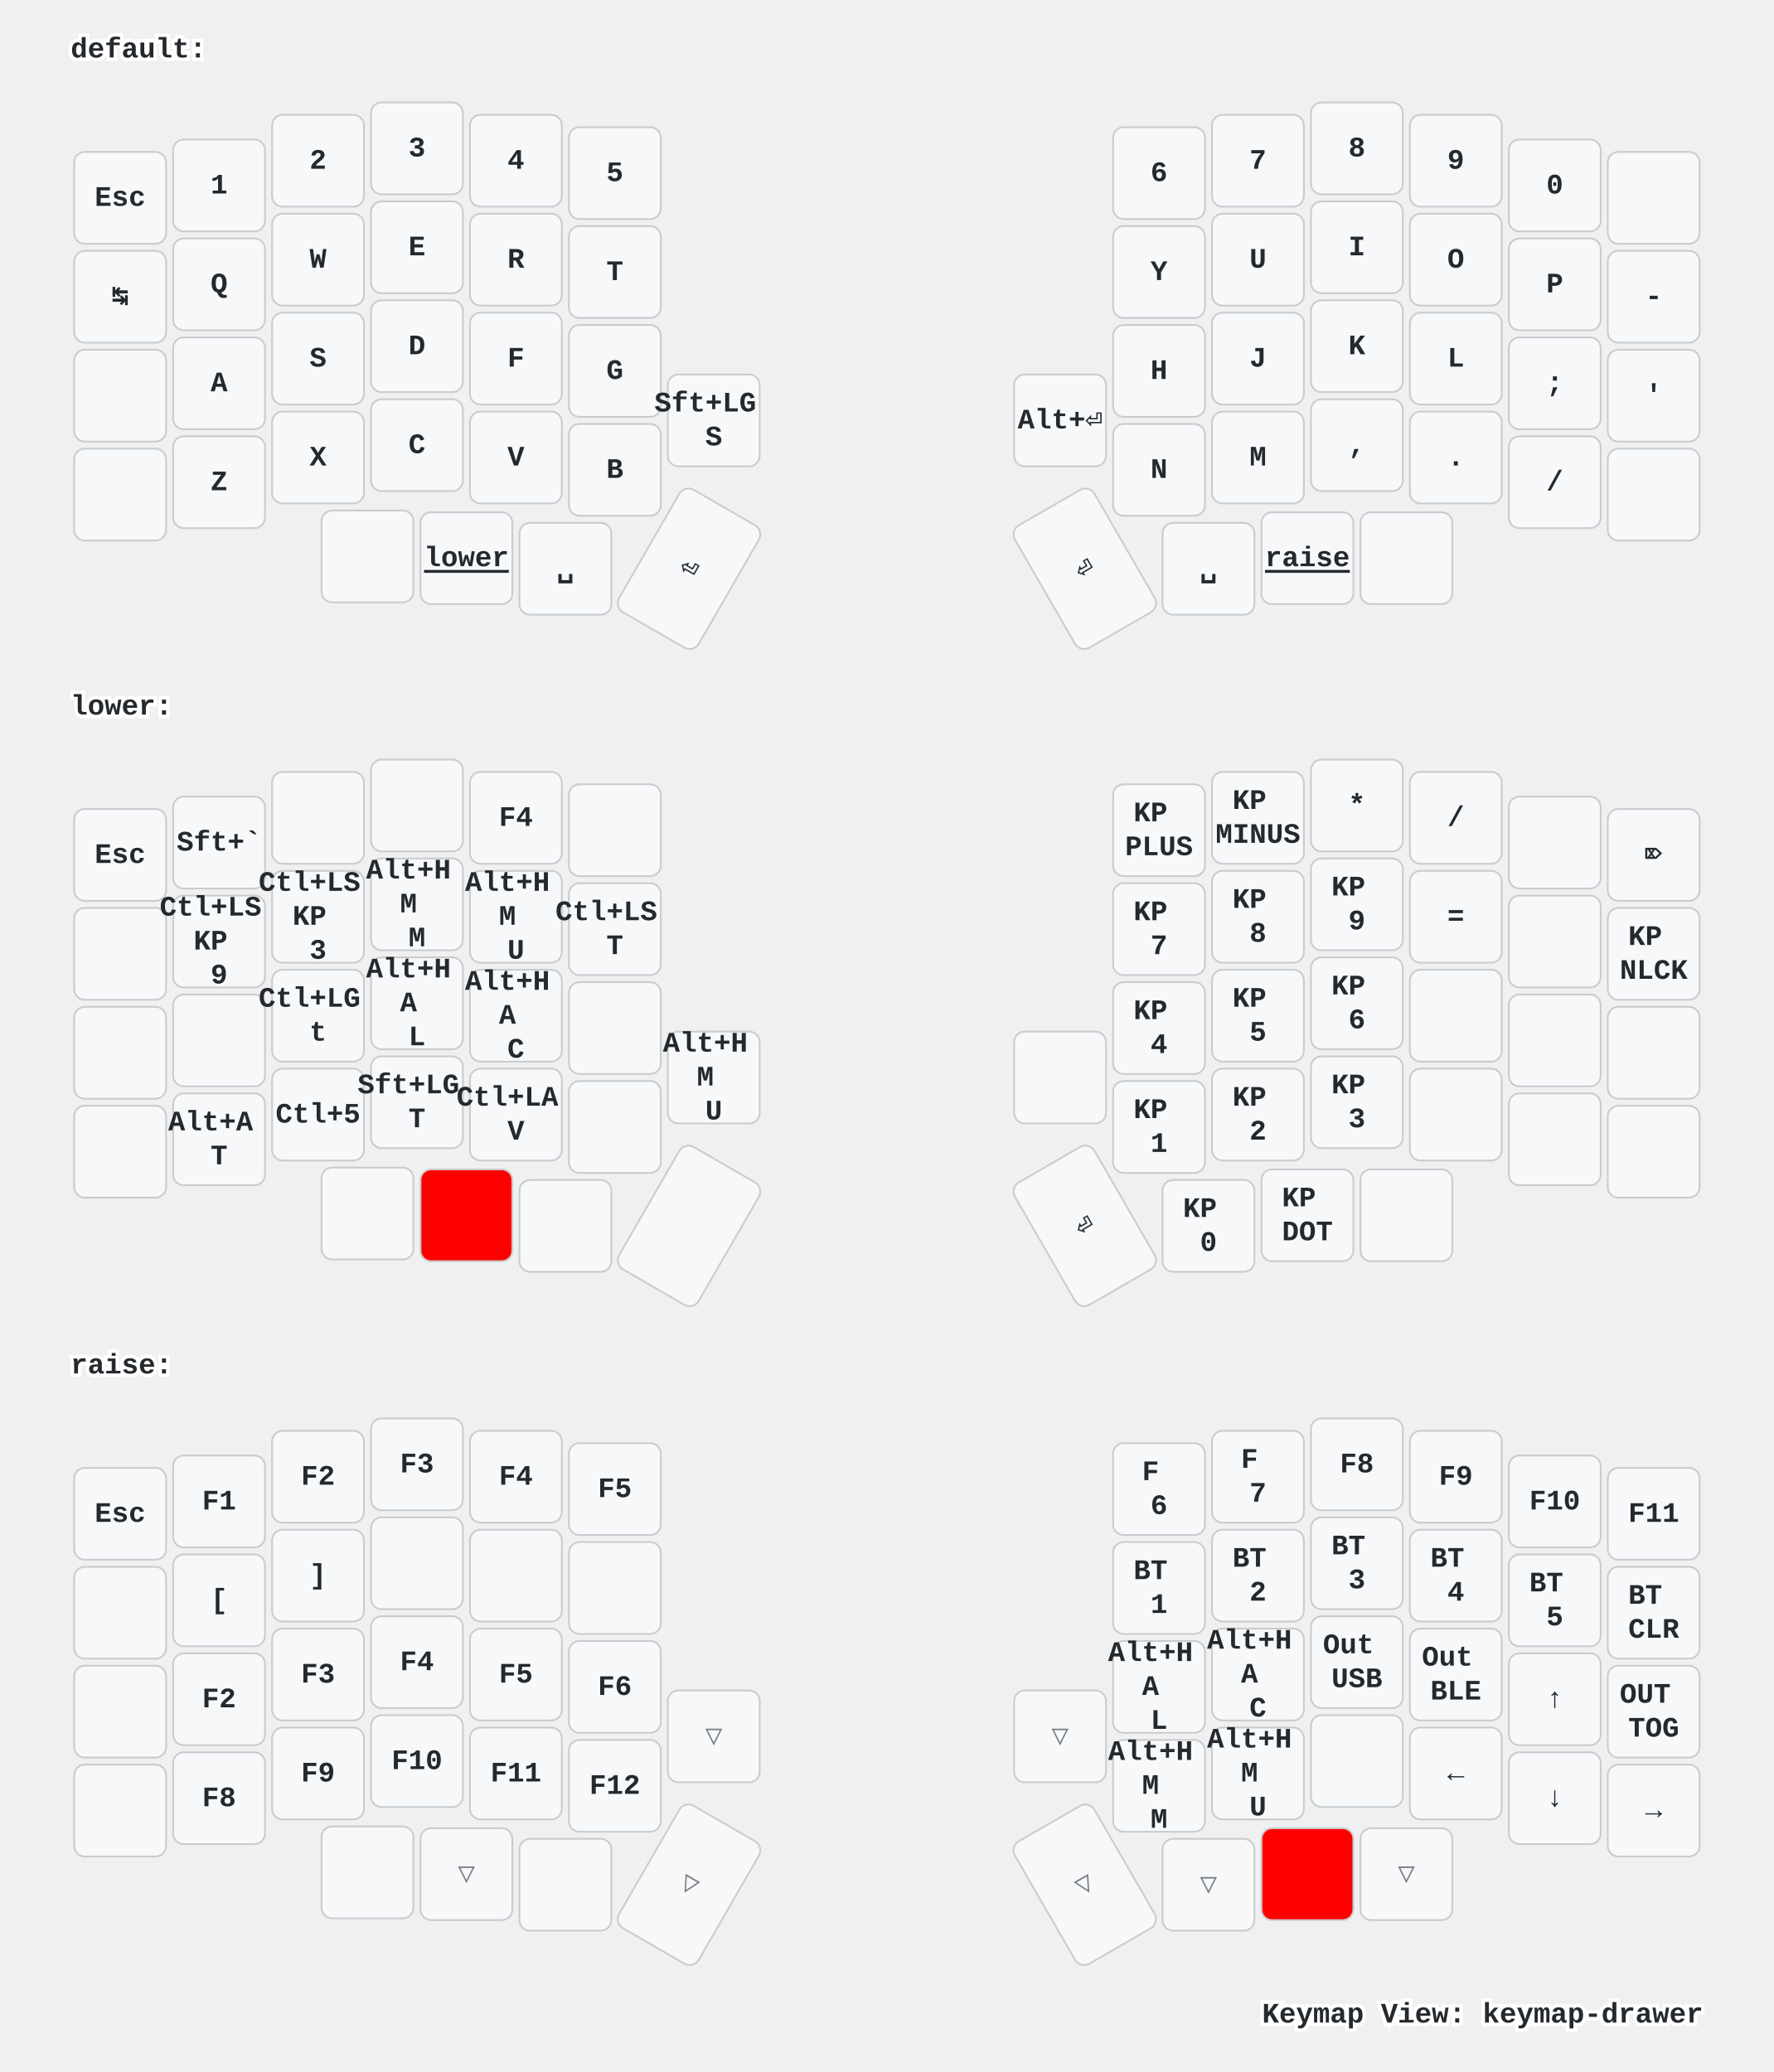
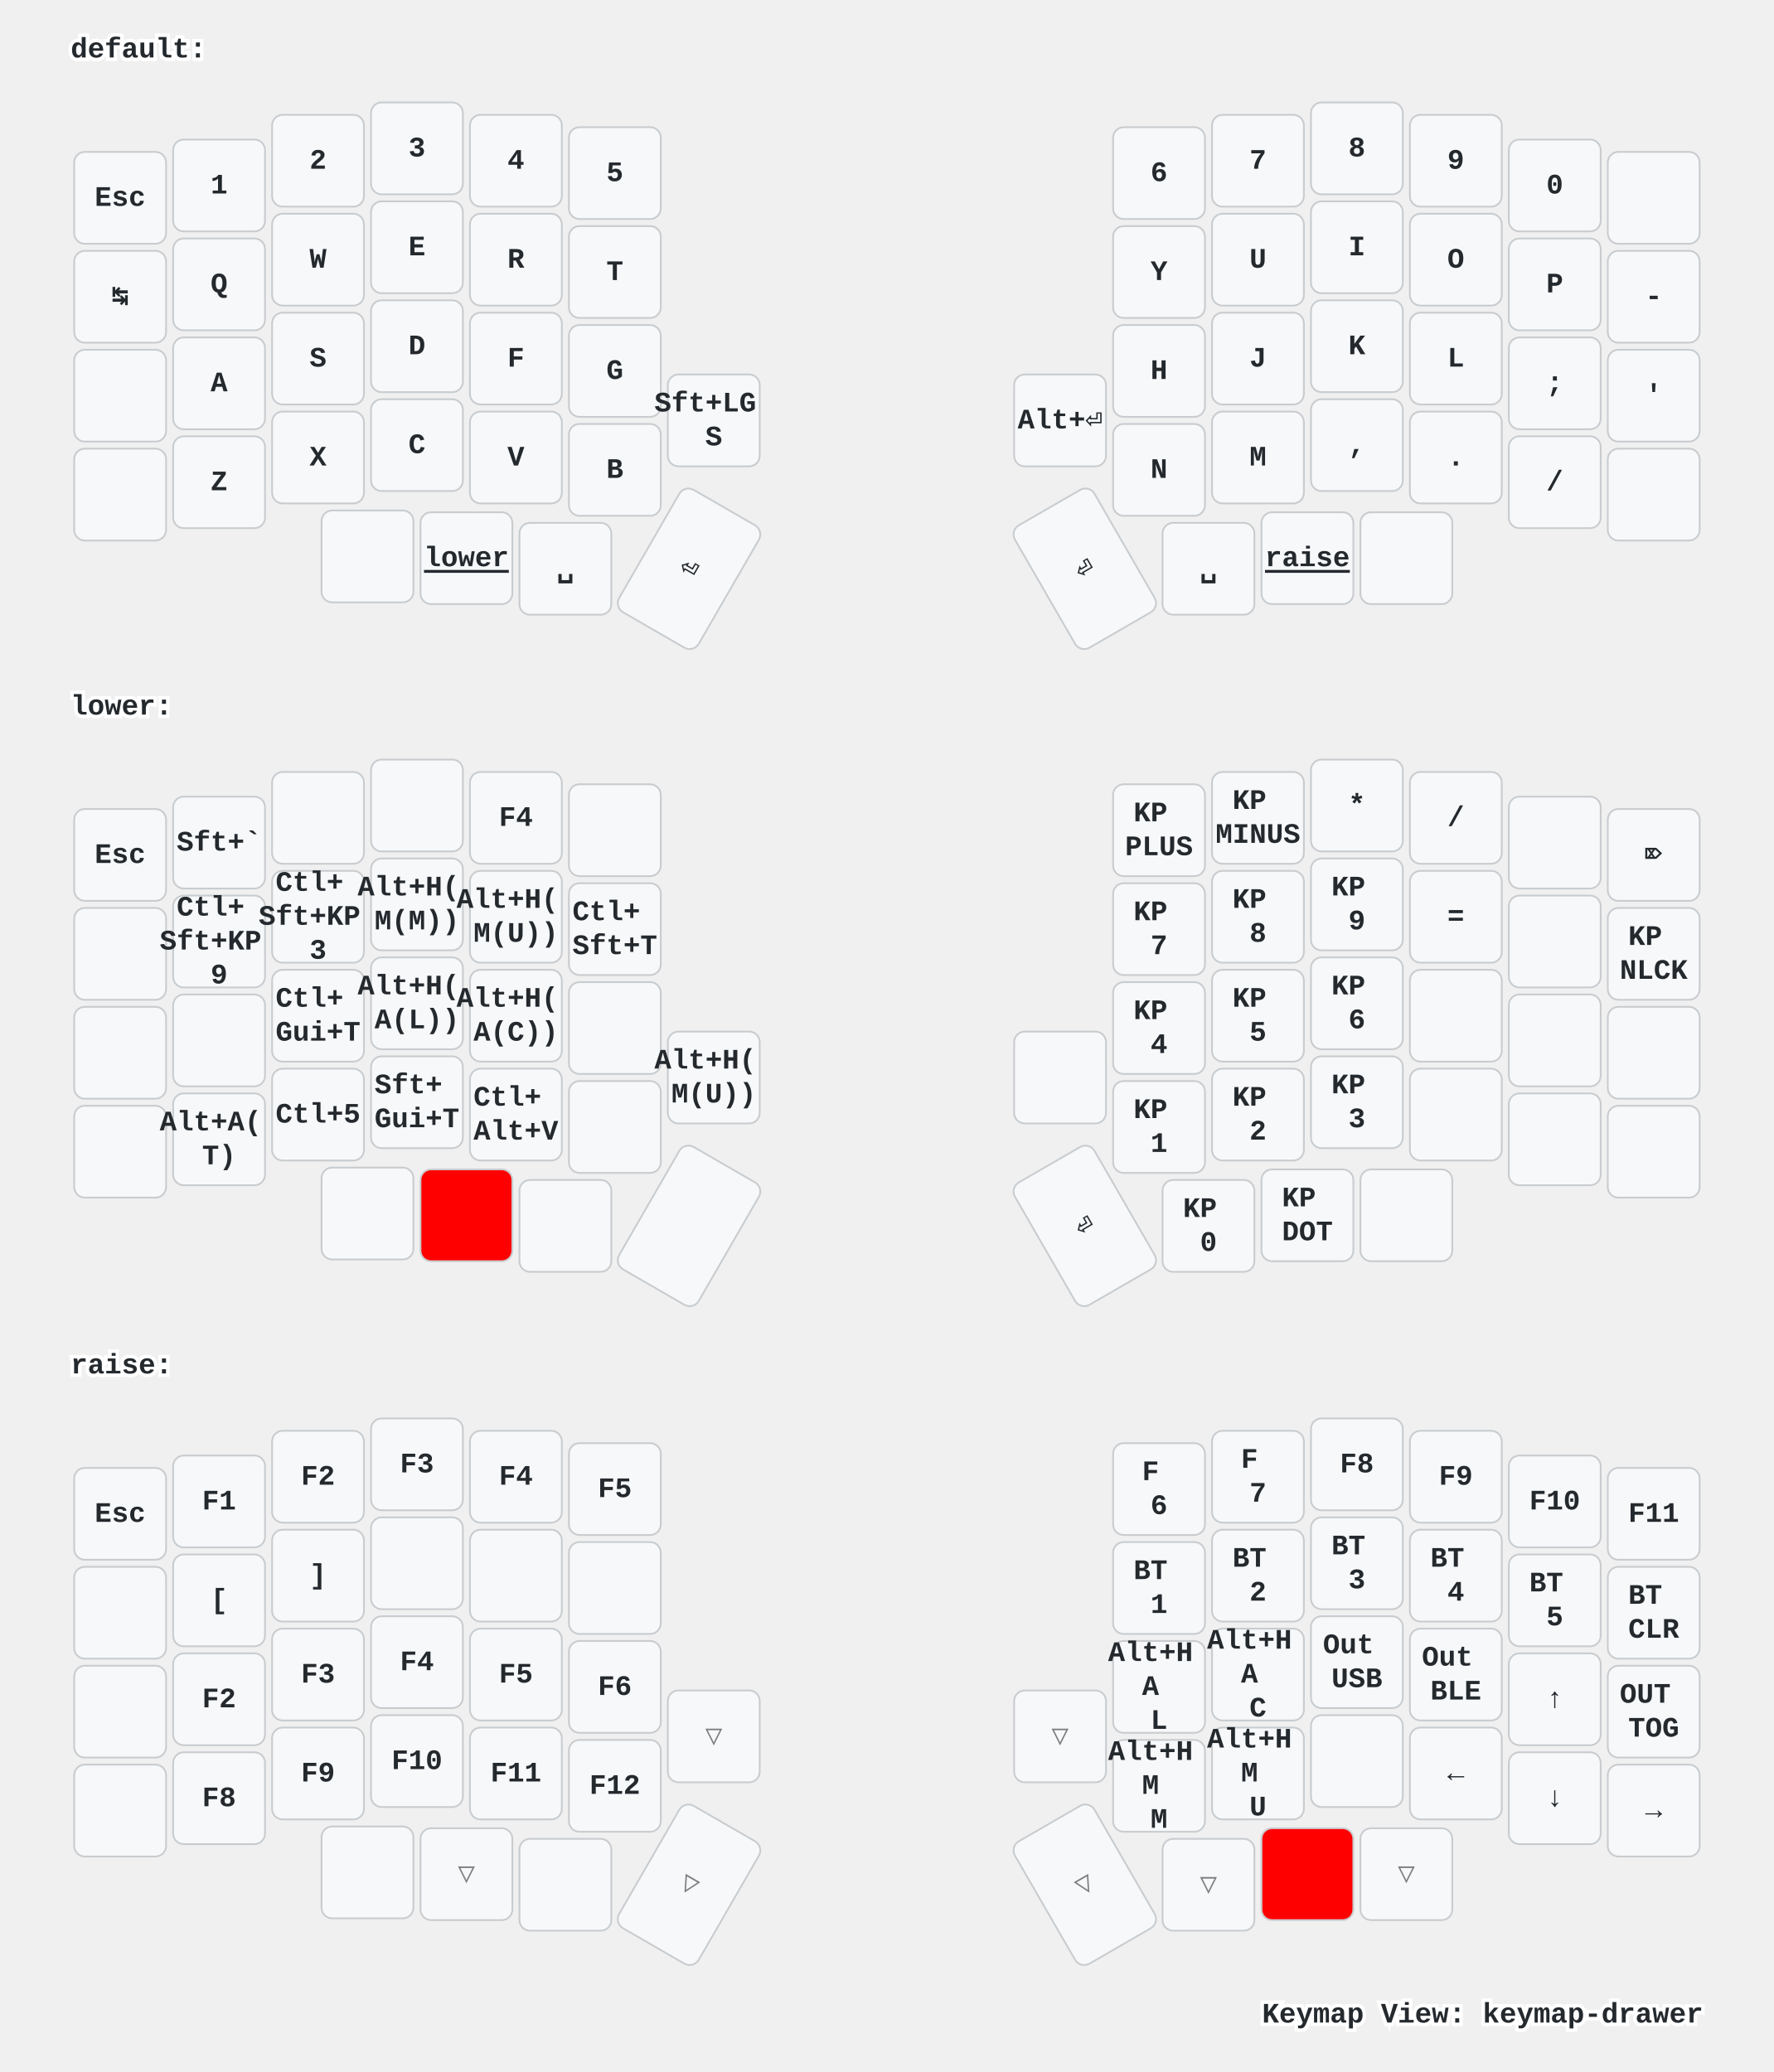
<svg xmlns="http://www.w3.org/2000/svg" xmlns:xlink="http://www.w3.org/1999/xlink" width="1004" height="1173" viewBox="0 0 1004 1173" class="keymap">
  <defs>/* start glyphs */
<svg id="mdi:apple-keyboard-command">
      <svg id="mdi-apple-keyboard-command" viewBox="0 0 24 24">
        <path d="M6,2A4,4 0 0,1 10,6V8H14V6A4,4 0 0,1 18,2A4,4 0 0,1 22,6A4,4 0 0,1 18,10H16V14H18A4,4 0 0,1 22,18A4,4 0 0,1 18,22A4,4 0 0,1 14,18V16H10V18A4,4 0 0,1 6,22A4,4 0 0,1 2,18A4,4 0 0,1 6,14H8V10H6A4,4 0 0,1 2,6A4,4 0 0,1 6,2M16,18A2,2 0 0,0 18,20A2,2 0 0,0 20,18A2,2 0 0,0 18,16H16V18M14,10H10V14H14V10M6,16A2,2 0 0,0 4,18A2,2 0 0,0 6,20A2,2 0 0,0 8,18V16H6M8,6A2,2 0 0,0 6,4A2,2 0 0,0 4,6A2,2 0 0,0 6,8H8V6M18,8A2,2 0 0,0 20,6A2,2 0 0,0 18,4A2,2 0 0,0 16,6V8H18Z" />
      </svg>
    </svg>
    <svg id="mdi:apple-keyboard-control">
      <svg id="mdi-apple-keyboard-control" viewBox="0 0 24 24">
        <path d="M19.78,11.78L18.36,13.19L12,6.83L5.64,13.19L4.22,11.78L12,4L19.78,11.78Z" />
      </svg>
    </svg>
    <svg id="mdi:apple-keyboard-option">
      <svg id="mdi-apple-keyboard-option" viewBox="0 0 24 24">
        <path d="M3,4H9.11L16.15,18H21V20H14.88L7.84,6H3V4M14,4H21V6H14V4Z" />
      </svg>
    </svg>
    <svg id="mdi:apple-keyboard-shift">
      <svg id="mdi-apple-keyboard-shift" viewBox="0 0 24 24">
        <path d="M15,18V12H17.17L12,6.83L6.83,12H9V18H15M12,4L22,14H17V20H7V14H2L12,4Z" />
      </svg>
    </svg>
    <svg id="mdi:backspace-outline">
      <svg id="mdi-backspace-outline" viewBox="0 0 24 24">
        <path d="M19,15.59L17.59,17L14,13.41L10.41,17L9,15.59L12.59,12L9,8.41L10.41,7L14,10.59L17.59,7L19,8.41L15.41,12L19,15.59M22,3A2,2 0 0,1 24,5V19A2,2 0 0,1 22,21H7C6.31,21 5.77,20.64 5.41,20.11L0,12L5.41,3.88C5.77,3.35 6.31,3 7,3H22M22,5H7L2.28,12L7,19H22V5Z" />
      </svg>
    </svg>
  </defs>/* end glyphs */
<style>/* inherit to force styles through use tags */
svg path {
    fill: inherit;
}

/* font and background color specifications */
svg.keymap {
    font-family: SFMono-Regular,Consolas,Liberation Mono,Menlo,monospace;
    font-size: 14px;
    font-kerning: normal;
    text-rendering: optimizeLegibility;
    fill: #24292e;
}

/* default key styling */
rect.key {
    fill: #f6f8fa;
}

rect.key, rect.combo {
    stroke: #c9cccf;
    stroke-width: 1;
}

/* default key side styling, only used is draw_key_sides is set */
rect.side {
    filter: brightness(90%);
}

/* color accent for combo boxes */
rect.combo, rect.combo-separate {
    fill: #cdf;
}

/* color accent for held keys */
rect.held, rect.combo.held {
    fill: #fdd;
}

/* color accent for ghost (optional) keys */
rect.ghost, rect.combo.ghost {
    stroke-dasharray: 4, 4;
    stroke-width: 2;
}

text {
    text-anchor: middle;
    dominant-baseline: middle;
}

/* styling for layer labels */
text.label {
    font-weight: bold;
    text-anchor: start;
    stroke: white;
    stroke-width: 4;
    paint-order: stroke;
}

/* styling for optional footer */
text.footer {
    text-anchor: end;
    dominant-baseline: auto;
    stroke: white;
    stroke-width: 4;
    paint-order: stroke;
}

/* styling for combo tap, and key non-tap label text */
text.combo, text.hold, text.shifted, text.left, text.right {
    font-size: 11px;
}

text.hold {
    text-anchor: middle;
    dominant-baseline: auto;
}

text.shifted {
    text-anchor: middle;
    dominant-baseline: hanging;
}

text.left {
    text-anchor: start;
}

text.right {
    text-anchor: end;
}

text.layer-activator {
    text-decoration: underline;
}

/* styling for hold/shifted label text in combo box */
text.combo.hold, text.combo.shifted, text.combo.left, text.combo.right {
    font-size: 8px;
}

/* lighter symbol for transparent keys */
text.trans {
    fill: #7b7e81;
}

/* styling for combo dendrons */
path.combo {
    stroke-width: 1;
    stroke: gray;
    fill: none;
}

/* Start Tabler Icons Cleanup */
/* cannot use height/width with glyphs */
.icon-tabler &gt; path {
    fill: inherit;
    stroke: inherit;
    stroke-width: 2;
}
/* hide tabler's default box */
.icon-tabler &gt; path[stroke="none"][fill="none"] {
    visibility: hidden;
}
/* End Tabler Icons Cleanup */

/* For default sytles, see https://github.com/caksoylar/keymap-drawer/blob/main/keymap_drawer/config.py#L85 */

svg.keymap {
  font-family: Ubuntu Mono, Inconsolata, Consolas, Liberation Mono, Menlo, monospace;
  font-size: 16px;
  font-weight: bold;
  text-rendering: optimizeLegibility;
}

/* Color accent for held keys
red = #f00
green = #0f0
blue = #00f
yellow = #ff0
cyan = #0ff
magenta = #f0f
white = #fff
black = #000
grey = #888
light grey = #ccc
#ffc
*/
rect.held, rect.combo.held {
    fill: #f00;
}

/* Technique borrowed and extended from https://github.com/englmaxi/zmk-config/blob/master/keymap-drawer/config.yaml */
.sym_sub_text.tap {
  translate: -5px 2px;
  font-size: 20px;
}
.sym_sub_text.shifted {
  translate: 10px 13px;
  font-size: 10px;
  opacity: 1.0;
}
.combo.sym_sub_text.tap {
  translate: -1px 1px;
}
.combo.sym_sub_text.shifted {
  translate: 7px 5px;
  font-size: 10px;
  opacity: 1.0;
}

/* Toggle */
.toggle.shifted {
  translate: -10px 12px;
}

.toggle.hold {
  translate: 13px -23px;
}

/* Variant for tap-dances */
.tap_dance.tap {
  translate: -7px 0px;
  font-size: 12px;
}
.tap_dance.shifted {
  translate: 7px 17px;
  font-size: 12px;
  opacity: 1.0;
}

/* Variant for symbol next to symbol */
.sym_by_sym.tap {
  translate: -6px 0px;
}
.sym_by_sym.shifted {
  translate: 10px 12px;
  opacity: 1.0;
}

.combo.sym_by_sym.tap {
  translate: -35px 0px;
}
.combo.sym_by_sym.shifted {
  translate: 35px 20px;
  opacity: 1.0;
}

.combo.sym_by_sym.hold {
  visibility: hidden;
}

/* hide hold box for combo sym_by_sym */
.combo.sym_by_sym.hold &gt; path[stroke="none"][fill="none"] {
  visibility: hidden;
}
</style>
  <g transform="translate(40, 0)" class="layer-default">
    <text x="0" y="28" class="label" id="default">default:</text>
    <g transform="translate(0, 56)">
      <g transform="translate(28, 56)" class="key keypos-0">
        <rect rx="6" ry="6" x="-26" y="-26" width="52" height="52" class="key" />
        <text x="0" y="0" class="key tap">Esc</text>
      </g>
      <g transform="translate(84, 49)" class="key keypos-1">
        <rect rx="6" ry="6" x="-26" y="-26" width="52" height="52" class="key" />
        <text x="0" y="0" class="key tap">1</text>
      </g>
      <g transform="translate(140, 35)" class="key keypos-2">
        <rect rx="6" ry="6" x="-26" y="-26" width="52" height="52" class="key" />
        <text x="0" y="0" class="key tap">2</text>
      </g>
      <g transform="translate(196, 28)" class="key keypos-3">
        <rect rx="6" ry="6" x="-26" y="-26" width="52" height="52" class="key" />
        <text x="0" y="0" class="key tap">3</text>
      </g>
      <g transform="translate(252, 35)" class="key keypos-4">
        <rect rx="6" ry="6" x="-26" y="-26" width="52" height="52" class="key" />
        <text x="0" y="0" class="key tap">4</text>
      </g>
      <g transform="translate(308, 42)" class="key keypos-5">
        <rect rx="6" ry="6" x="-26" y="-26" width="52" height="52" class="key" />
        <text x="0" y="0" class="key tap">5</text>
      </g>
      <g transform="translate(616, 42)" class="key keypos-6">
        <rect rx="6" ry="6" x="-26" y="-26" width="52" height="52" class="key" />
        <text x="0" y="0" class="key tap">6</text>
      </g>
      <g transform="translate(672, 35)" class="key keypos-7">
        <rect rx="6" ry="6" x="-26" y="-26" width="52" height="52" class="key" />
        <text x="0" y="0" class="key tap">7</text>
      </g>
      <g transform="translate(728, 28)" class="key keypos-8">
        <rect rx="6" ry="6" x="-26" y="-26" width="52" height="52" class="key" />
        <text x="0" y="0" class="key tap">8</text>
      </g>
      <g transform="translate(784, 35)" class="key keypos-9">
        <rect rx="6" ry="6" x="-26" y="-26" width="52" height="52" class="key" />
        <text x="0" y="0" class="key tap">9</text>
      </g>
      <g transform="translate(840, 49)" class="key keypos-10">
        <rect rx="6" ry="6" x="-26" y="-26" width="52" height="52" class="key" />
        <text x="0" y="0" class="key tap">0</text>
      </g>
      <g transform="translate(896, 56)" class="key keypos-11">
        <rect rx="6" ry="6" x="-26" y="-26" width="52" height="52" class="key" />
        <use href="#mdi:backspace-outline" xlink:href="#mdi:backspace-outline" x="-9" y="-9" height="18" width="18.0" class="key tap glyph mdi:backspace-outline" />
      </g>
      <g transform="translate(28, 112)" class="key keypos-12">
        <rect rx="6" ry="6" x="-26" y="-26" width="52" height="52" class="key" />
        <text x="0" y="0" class="key tap">↹</text>
      </g>
      <g transform="translate(84, 105)" class="key keypos-13">
        <rect rx="6" ry="6" x="-26" y="-26" width="52" height="52" class="key" />
        <text x="0" y="0" class="key tap">Q</text>
      </g>
      <g transform="translate(140, 91)" class="key keypos-14">
        <rect rx="6" ry="6" x="-26" y="-26" width="52" height="52" class="key" />
        <text x="0" y="0" class="key tap">W</text>
      </g>
      <g transform="translate(196, 84)" class="key keypos-15">
        <rect rx="6" ry="6" x="-26" y="-26" width="52" height="52" class="key" />
        <text x="0" y="0" class="key tap">E</text>
      </g>
      <g transform="translate(252, 91)" class="key keypos-16">
        <rect rx="6" ry="6" x="-26" y="-26" width="52" height="52" class="key" />
        <text x="0" y="0" class="key tap">R</text>
      </g>
      <g transform="translate(308, 98)" class="key keypos-17">
        <rect rx="6" ry="6" x="-26" y="-26" width="52" height="52" class="key" />
        <text x="0" y="0" class="key tap">T</text>
      </g>
      <g transform="translate(616, 98)" class="key keypos-18">
        <rect rx="6" ry="6" x="-26" y="-26" width="52" height="52" class="key" />
        <text x="0" y="0" class="key tap">Y</text>
      </g>
      <g transform="translate(672, 91)" class="key keypos-19">
        <rect rx="6" ry="6" x="-26" y="-26" width="52" height="52" class="key" />
        <text x="0" y="0" class="key tap">U</text>
      </g>
      <g transform="translate(728, 84)" class="key keypos-20">
        <rect rx="6" ry="6" x="-26" y="-26" width="52" height="52" class="key" />
        <text x="0" y="0" class="key tap">I</text>
      </g>
      <g transform="translate(784, 91)" class="key keypos-21">
        <rect rx="6" ry="6" x="-26" y="-26" width="52" height="52" class="key" />
        <text x="0" y="0" class="key tap">O</text>
      </g>
      <g transform="translate(840, 105)" class="key keypos-22">
        <rect rx="6" ry="6" x="-26" y="-26" width="52" height="52" class="key" />
        <text x="0" y="0" class="key tap">P</text>
      </g>
      <g transform="translate(896, 112)" class="key keypos-23">
        <rect rx="6" ry="6" x="-26" y="-26" width="52" height="52" class="key" />
        <text x="0" y="0" class="key tap">-</text>
      </g>
      <g transform="translate(28, 168)" class="key keypos-24">
        <rect rx="6" ry="6" x="-26" y="-26" width="52" height="52" class="key" />
        <use href="#mdi:apple-keyboard-shift" xlink:href="#mdi:apple-keyboard-shift" x="-9" y="-9" height="18" width="18.0" class="key tap glyph mdi:apple-keyboard-shift" />
      </g>
      <g transform="translate(84, 161)" class="key keypos-25">
        <rect rx="6" ry="6" x="-26" y="-26" width="52" height="52" class="key" />
        <text x="0" y="0" class="key tap">A</text>
      </g>
      <g transform="translate(140, 147)" class="key keypos-26">
        <rect rx="6" ry="6" x="-26" y="-26" width="52" height="52" class="key" />
        <text x="0" y="0" class="key tap">S</text>
      </g>
      <g transform="translate(196, 140)" class="key keypos-27">
        <rect rx="6" ry="6" x="-26" y="-26" width="52" height="52" class="key" />
        <text x="0" y="0" class="key tap">D</text>
      </g>
      <g transform="translate(252, 147)" class="key keypos-28">
        <rect rx="6" ry="6" x="-26" y="-26" width="52" height="52" class="key" />
        <text x="0" y="0" class="key tap">F</text>
      </g>
      <g transform="translate(308, 154)" class="key keypos-29">
        <rect rx="6" ry="6" x="-26" y="-26" width="52" height="52" class="key" />
        <text x="0" y="0" class="key tap">G</text>
      </g>
      <g transform="translate(616, 154)" class="key keypos-30">
        <rect rx="6" ry="6" x="-26" y="-26" width="52" height="52" class="key" />
        <text x="0" y="0" class="key tap">H</text>
      </g>
      <g transform="translate(672, 147)" class="key keypos-31">
        <rect rx="6" ry="6" x="-26" y="-26" width="52" height="52" class="key" />
        <text x="0" y="0" class="key tap">J</text>
      </g>
      <g transform="translate(728, 140)" class="key keypos-32">
        <rect rx="6" ry="6" x="-26" y="-26" width="52" height="52" class="key" />
        <text x="0" y="0" class="key tap">K</text>
      </g>
      <g transform="translate(784, 147)" class="key keypos-33">
        <rect rx="6" ry="6" x="-26" y="-26" width="52" height="52" class="key" />
        <text x="0" y="0" class="key tap">L</text>
      </g>
      <g transform="translate(840, 161)" class="key keypos-34">
        <rect rx="6" ry="6" x="-26" y="-26" width="52" height="52" class="key" />
        <text x="0" y="0" class="key tap">;</text>
      </g>
      <g transform="translate(896, 168)" class="key keypos-35">
        <rect rx="6" ry="6" x="-26" y="-26" width="52" height="52" class="key" />
        <text x="0" y="0" class="key tap">'</text>
      </g>
      <g transform="translate(28, 224)" class="key keypos-36">
        <rect rx="6" ry="6" x="-26" y="-26" width="52" height="52" class="key" />
        <use href="#mdi:apple-keyboard-control" xlink:href="#mdi:apple-keyboard-control" x="-9" y="-9" height="18" width="18.0" class="key tap glyph mdi:apple-keyboard-control" />
      </g>
      <g transform="translate(84, 217)" class="key keypos-37">
        <rect rx="6" ry="6" x="-26" y="-26" width="52" height="52" class="key" />
        <text x="0" y="0" class="key tap">Z</text>
      </g>
      <g transform="translate(140, 203)" class="key keypos-38">
        <rect rx="6" ry="6" x="-26" y="-26" width="52" height="52" class="key" />
        <text x="0" y="0" class="key tap">X</text>
      </g>
      <g transform="translate(196, 196)" class="key keypos-39">
        <rect rx="6" ry="6" x="-26" y="-26" width="52" height="52" class="key" />
        <text x="0" y="0" class="key tap">C</text>
      </g>
      <g transform="translate(252, 203)" class="key keypos-40">
        <rect rx="6" ry="6" x="-26" y="-26" width="52" height="52" class="key" />
        <text x="0" y="0" class="key tap">V</text>
      </g>
      <g transform="translate(308, 210)" class="key keypos-41">
        <rect rx="6" ry="6" x="-26" y="-26" width="52" height="52" class="key" />
        <text x="0" y="0" class="key tap">B</text>
      </g>
      <g transform="translate(364, 182)" class="key keypos-42">
        <rect rx="6" ry="6" x="-26" y="-26" width="52" height="52" class="key" />
        <text x="0" y="0" class="key tap">
          <tspan x="0" dy="-0.6em">Sft+LG</tspan>
          <tspan x="0" dy="1.2em">S</tspan>
        </text>
      </g>
      <g transform="translate(560, 182)" class="key keypos-43">
        <rect rx="6" ry="6" x="-26" y="-26" width="52" height="52" class="key" />
        <text x="0" y="0" class="key tap">Alt+⏎</text>
      </g>
      <g transform="translate(616, 210)" class="key keypos-44">
        <rect rx="6" ry="6" x="-26" y="-26" width="52" height="52" class="key" />
        <text x="0" y="0" class="key tap">N</text>
      </g>
      <g transform="translate(672, 203)" class="key keypos-45">
        <rect rx="6" ry="6" x="-26" y="-26" width="52" height="52" class="key" />
        <text x="0" y="0" class="key tap">M</text>
      </g>
      <g transform="translate(728, 196)" class="key keypos-46">
        <rect rx="6" ry="6" x="-26" y="-26" width="52" height="52" class="key" />
        <text x="0" y="0" class="key tap">,</text>
      </g>
      <g transform="translate(784, 203)" class="key keypos-47">
        <rect rx="6" ry="6" x="-26" y="-26" width="52" height="52" class="key" />
        <text x="0" y="0" class="key tap">.</text>
      </g>
      <g transform="translate(840, 217)" class="key keypos-48">
        <rect rx="6" ry="6" x="-26" y="-26" width="52" height="52" class="key" />
        <text x="0" y="0" class="key tap">/</text>
      </g>
      <g transform="translate(896, 224)" class="key keypos-49">
        <rect rx="6" ry="6" x="-26" y="-26" width="52" height="52" class="key" />
        <use href="#mdi:apple-keyboard-shift" xlink:href="#mdi:apple-keyboard-shift" x="-9" y="-9" height="18" width="18.0" class="key tap glyph mdi:apple-keyboard-shift" />
      </g>
      <g transform="translate(168, 259)" class="key keypos-50">
        <rect rx="6" ry="6" x="-26" y="-26" width="52" height="52" class="key" />
        <use href="#mdi:apple-keyboard-command" xlink:href="#mdi:apple-keyboard-command" x="-9" y="-9" height="18" width="18.0" class="key tap glyph mdi:apple-keyboard-command" />
      </g>
      <g transform="translate(224, 260)" class="key keypos-51">
        <rect rx="6" ry="6" x="-26" y="-26" width="52" height="52" class="key" />
        <a href="#lower">
          <text x="0" y="0" class="key tap layer-activator">lower</text>
        </a>
      </g>
      <g transform="translate(280, 266)" class="key keypos-52">
        <rect rx="6" ry="6" x="-26" y="-26" width="52" height="52" class="key" />
        <text x="0" y="0" class="key tap">␣</text>
      </g>
      <g transform="translate(350, 266) rotate(30.0)" class="key keypos-53">
        <rect rx="6" ry="6" x="-26" y="-40" width="52" height="80" class="key" />
        <text x="0" y="0" class="key tap">⏎</text>
      </g>
      <g transform="translate(574, 266) rotate(-30.0)" class="key keypos-54">
        <rect rx="6" ry="6" x="-26" y="-40" width="52" height="80" class="key" />
        <text x="0" y="0" class="key tap">⏎</text>
      </g>
      <g transform="translate(644, 266)" class="key keypos-55">
        <rect rx="6" ry="6" x="-26" y="-26" width="52" height="52" class="key" />
        <text x="0" y="0" class="key tap">␣</text>
      </g>
      <g transform="translate(700, 260)" class="key keypos-56">
        <rect rx="6" ry="6" x="-26" y="-26" width="52" height="52" class="key" />
        <a href="#raise">
          <text x="0" y="0" class="key tap layer-activator">raise</text>
        </a>
      </g>
      <g transform="translate(756, 260)" class="key keypos-57">
        <rect rx="6" ry="6" x="-26" y="-26" width="52" height="52" class="key" />
        <use href="#mdi:apple-keyboard-option" xlink:href="#mdi:apple-keyboard-option" x="-9" y="-9" height="18" width="18.0" class="key tap glyph mdi:apple-keyboard-option" />
      </g>
    </g>
  </g>
  <g transform="translate(40, 372)" class="layer-lower">
    <text x="0" y="28" class="label" id="lower">lower:</text>
    <g transform="translate(0, 56)">
      <g transform="translate(28, 56)" class="key keypos-0">
        <rect rx="6" ry="6" x="-26" y="-26" width="52" height="52" class="key" />
        <text x="0" y="0" class="key tap">Esc</text>
      </g>
      <g transform="translate(84, 49)" class="key keypos-1">
        <rect rx="6" ry="6" x="-26" y="-26" width="52" height="52" class="key" />
        <text x="0" y="0" class="key tap">Sft+`</text>
      </g>
      <g transform="translate(140, 35)" class="key keypos-2">
        <rect rx="6" ry="6" x="-26" y="-26" width="52" height="52" class="key" />
      </g>
      <g transform="translate(196, 28)" class="key keypos-3">
        <rect rx="6" ry="6" x="-26" y="-26" width="52" height="52" class="key" />
      </g>
      <g transform="translate(252, 35)" class="key keypos-4">
        <rect rx="6" ry="6" x="-26" y="-26" width="52" height="52" class="key" />
        <text x="0" y="0" class="key tap">F4</text>
      </g>
      <g transform="translate(308, 42)" class="key keypos-5">
        <rect rx="6" ry="6" x="-26" y="-26" width="52" height="52" class="key" />
      </g>
      <g transform="translate(616, 42)" class="key keypos-6">
        <rect rx="6" ry="6" x="-26" y="-26" width="52" height="52" class="key" />
        <text x="0" y="0" class="key tap">
          <tspan x="0" dy="-0.6em">KP</tspan>
          <tspan x="0" dy="1.2em">PLUS</tspan>
        </text>
      </g>
      <g transform="translate(672, 35)" class="key keypos-7">
        <rect rx="6" ry="6" x="-26" y="-26" width="52" height="52" class="key" />
        <text x="0" y="0" class="key tap">
          <tspan x="0" dy="-0.6em">KP</tspan>
          <tspan x="0" dy="1.2em">MINUS</tspan>
        </text>
      </g>
      <g transform="translate(728, 28)" class="key keypos-8">
        <rect rx="6" ry="6" x="-26" y="-26" width="52" height="52" class="key" />
        <text x="0" y="0" class="key tap">*</text>
      </g>
      <g transform="translate(784, 35)" class="key keypos-9">
        <rect rx="6" ry="6" x="-26" y="-26" width="52" height="52" class="key" />
        <text x="0" y="0" class="key tap">/</text>
      </g>
      <g transform="translate(840, 49)" class="key keypos-10">
        <rect rx="6" ry="6" x="-26" y="-26" width="52" height="52" class="key" />
      </g>
      <g transform="translate(896, 56)" class="key keypos-11">
        <rect rx="6" ry="6" x="-26" y="-26" width="52" height="52" class="key" />
        <text x="0" y="0" class="key tap">⌦</text>
      </g>
      <g transform="translate(28, 112)" class="key keypos-12">
        <rect rx="6" ry="6" x="-26" y="-26" width="52" height="52" class="key" />
      </g>
      <g transform="translate(84, 105)" class="key keypos-13">
        <rect rx="6" ry="6" x="-26" y="-26" width="52" height="52" class="key" />
        <text x="0" y="0" class="key tap">
-           <tspan x="0" dy="-1.2em">Ctl+LS</tspan>
-           <tspan x="0" dy="1.2em">KP</tspan>
+           <tspan x="0" dy="-1.2em">Ctl+</tspan>
+           <tspan x="0" dy="1.2em">Sft+KP</tspan>
          <tspan x="0" dy="1.2em">9</tspan>
        </text>
      </g>
      <g transform="translate(140, 91)" class="key keypos-14">
        <rect rx="6" ry="6" x="-26" y="-26" width="52" height="52" class="key" />
        <text x="0" y="0" class="key tap">
-           <tspan x="0" dy="-1.2em">Ctl+LS</tspan>
-           <tspan x="0" dy="1.2em">KP</tspan>
+           <tspan x="0" dy="-1.2em">Ctl+</tspan>
+           <tspan x="0" dy="1.2em">Sft+KP</tspan>
          <tspan x="0" dy="1.2em">3</tspan>
        </text>
      </g>
      <g transform="translate(196, 84)" class="key keypos-15">
        <rect rx="6" ry="6" x="-26" y="-26" width="52" height="52" class="key" />
        <text x="0" y="0" class="key tap">
-           <tspan x="0" dy="-1.2em">Alt+H</tspan>
-           <tspan x="0" dy="1.2em">M</tspan>
-           <tspan x="0" dy="1.2em">M</tspan>
+           <tspan x="0" dy="-0.6em">Alt+H(</tspan>
+           <tspan x="0" dy="1.2em">M(M))</tspan>
        </text>
      </g>
      <g transform="translate(252, 91)" class="key keypos-16">
        <rect rx="6" ry="6" x="-26" y="-26" width="52" height="52" class="key" />
        <text x="0" y="0" class="key tap">
-           <tspan x="0" dy="-1.2em">Alt+H</tspan>
-           <tspan x="0" dy="1.2em">M</tspan>
-           <tspan x="0" dy="1.2em">U</tspan>
+           <tspan x="0" dy="-0.6em">Alt+H(</tspan>
+           <tspan x="0" dy="1.2em">M(U))</tspan>
        </text>
      </g>
      <g transform="translate(308, 98)" class="key keypos-17">
        <rect rx="6" ry="6" x="-26" y="-26" width="52" height="52" class="key" />
        <text x="0" y="0" class="key tap">
-           <tspan x="0" dy="-0.6em">Ctl+LS</tspan>
-           <tspan x="0" dy="1.2em">T</tspan>
+           <tspan x="0" dy="-0.6em">Ctl+</tspan>
+           <tspan x="0" dy="1.2em">Sft+T</tspan>
        </text>
      </g>
      <g transform="translate(616, 98)" class="key keypos-18">
        <rect rx="6" ry="6" x="-26" y="-26" width="52" height="52" class="key" />
        <text x="0" y="0" class="key tap">
          <tspan x="0" dy="-0.6em">KP</tspan>
          <tspan x="0" dy="1.2em">7</tspan>
        </text>
      </g>
      <g transform="translate(672, 91)" class="key keypos-19">
        <rect rx="6" ry="6" x="-26" y="-26" width="52" height="52" class="key" />
        <text x="0" y="0" class="key tap">
          <tspan x="0" dy="-0.6em">KP</tspan>
          <tspan x="0" dy="1.2em">8</tspan>
        </text>
      </g>
      <g transform="translate(728, 84)" class="key keypos-20">
        <rect rx="6" ry="6" x="-26" y="-26" width="52" height="52" class="key" />
        <text x="0" y="0" class="key tap">
          <tspan x="0" dy="-0.6em">KP</tspan>
          <tspan x="0" dy="1.2em">9</tspan>
        </text>
      </g>
      <g transform="translate(784, 91)" class="key keypos-21">
        <rect rx="6" ry="6" x="-26" y="-26" width="52" height="52" class="key" />
        <text x="0" y="0" class="key tap">=</text>
      </g>
      <g transform="translate(840, 105)" class="key keypos-22">
        <rect rx="6" ry="6" x="-26" y="-26" width="52" height="52" class="key" />
      </g>
      <g transform="translate(896, 112)" class="key keypos-23">
        <rect rx="6" ry="6" x="-26" y="-26" width="52" height="52" class="key" />
        <text x="0" y="0" class="key tap">
          <tspan x="0" dy="-0.6em">KP</tspan>
          <tspan x="0" dy="1.2em">NLCK</tspan>
        </text>
      </g>
      <g transform="translate(28, 168)" class="key keypos-24">
        <rect rx="6" ry="6" x="-26" y="-26" width="52" height="52" class="key" />
        <use href="#mdi:apple-keyboard-shift" xlink:href="#mdi:apple-keyboard-shift" x="-9" y="-9" height="18" width="18.0" class="key tap glyph mdi:apple-keyboard-shift" />
      </g>
      <g transform="translate(84, 161)" class="key keypos-25">
        <rect rx="6" ry="6" x="-26" y="-26" width="52" height="52" class="key" />
        <use href="#mdi:apple-keyboard-control" xlink:href="#mdi:apple-keyboard-control" x="-9" y="-9" height="18" width="18.0" class="key tap glyph mdi:apple-keyboard-control" />
      </g>
      <g transform="translate(140, 147)" class="key keypos-26">
        <rect rx="6" ry="6" x="-26" y="-26" width="52" height="52" class="key" />
        <text x="0" y="0" class="key tap">
-           <tspan x="0" dy="-0.6em">Ctl+LG</tspan>
-           <tspan x="0" dy="1.2em">t</tspan>
+           <tspan x="0" dy="-0.6em">Ctl+</tspan>
+           <tspan x="0" dy="1.2em">Gui+T</tspan>
        </text>
      </g>
      <g transform="translate(196, 140)" class="key keypos-27">
        <rect rx="6" ry="6" x="-26" y="-26" width="52" height="52" class="key" />
        <text x="0" y="0" class="key tap">
-           <tspan x="0" dy="-1.2em">Alt+H</tspan>
-           <tspan x="0" dy="1.2em">A</tspan>
-           <tspan x="0" dy="1.2em">L</tspan>
+           <tspan x="0" dy="-0.6em">Alt+H(</tspan>
+           <tspan x="0" dy="1.2em">A(L))</tspan>
        </text>
      </g>
      <g transform="translate(252, 147)" class="key keypos-28">
        <rect rx="6" ry="6" x="-26" y="-26" width="52" height="52" class="key" />
        <text x="0" y="0" class="key tap">
-           <tspan x="0" dy="-1.2em">Alt+H</tspan>
-           <tspan x="0" dy="1.2em">A</tspan>
-           <tspan x="0" dy="1.2em">C</tspan>
+           <tspan x="0" dy="-0.6em">Alt+H(</tspan>
+           <tspan x="0" dy="1.2em">A(C))</tspan>
        </text>
      </g>
      <g transform="translate(308, 154)" class="key keypos-29">
        <rect rx="6" ry="6" x="-26" y="-26" width="52" height="52" class="key" />
      </g>
      <g transform="translate(616, 154)" class="key keypos-30">
        <rect rx="6" ry="6" x="-26" y="-26" width="52" height="52" class="key" />
        <text x="0" y="0" class="key tap">
          <tspan x="0" dy="-0.6em">KP</tspan>
          <tspan x="0" dy="1.2em">4</tspan>
        </text>
      </g>
      <g transform="translate(672, 147)" class="key keypos-31">
        <rect rx="6" ry="6" x="-26" y="-26" width="52" height="52" class="key" />
        <text x="0" y="0" class="key tap">
          <tspan x="0" dy="-0.6em">KP</tspan>
          <tspan x="0" dy="1.2em">5</tspan>
        </text>
      </g>
      <g transform="translate(728, 140)" class="key keypos-32">
        <rect rx="6" ry="6" x="-26" y="-26" width="52" height="52" class="key" />
        <text x="0" y="0" class="key tap">
          <tspan x="0" dy="-0.6em">KP</tspan>
          <tspan x="0" dy="1.2em">6</tspan>
        </text>
      </g>
      <g transform="translate(784, 147)" class="key keypos-33">
        <rect rx="6" ry="6" x="-26" y="-26" width="52" height="52" class="key" />
      </g>
      <g transform="translate(840, 161)" class="key keypos-34">
        <rect rx="6" ry="6" x="-26" y="-26" width="52" height="52" class="key" />
      </g>
      <g transform="translate(896, 168)" class="key keypos-35">
        <rect rx="6" ry="6" x="-26" y="-26" width="52" height="52" class="key" />
      </g>
      <g transform="translate(28, 224)" class="key keypos-36">
        <rect rx="6" ry="6" x="-26" y="-26" width="52" height="52" class="key" />
        <use href="#mdi:apple-keyboard-control" xlink:href="#mdi:apple-keyboard-control" x="-9" y="-9" height="18" width="18.0" class="key tap glyph mdi:apple-keyboard-control" />
      </g>
      <g transform="translate(84, 217)" class="key keypos-37">
        <rect rx="6" ry="6" x="-26" y="-26" width="52" height="52" class="key" />
        <text x="0" y="0" class="key tap">
-           <tspan x="0" dy="-0.6em">Alt+A</tspan>
-           <tspan x="0" dy="1.2em">T</tspan>
+           <tspan x="0" dy="-0.6em">Alt+A(</tspan>
+           <tspan x="0" dy="1.2em">T)</tspan>
        </text>
      </g>
      <g transform="translate(140, 203)" class="key keypos-38">
        <rect rx="6" ry="6" x="-26" y="-26" width="52" height="52" class="key" />
        <text x="0" y="0" class="key tap">Ctl+5</text>
      </g>
      <g transform="translate(196, 196)" class="key keypos-39">
        <rect rx="6" ry="6" x="-26" y="-26" width="52" height="52" class="key" />
        <text x="0" y="0" class="key tap">
-           <tspan x="0" dy="-0.6em">Sft+LG</tspan>
-           <tspan x="0" dy="1.2em">T</tspan>
+           <tspan x="0" dy="-0.6em">Sft+</tspan>
+           <tspan x="0" dy="1.2em">Gui+T</tspan>
        </text>
      </g>
      <g transform="translate(252, 203)" class="key keypos-40">
        <rect rx="6" ry="6" x="-26" y="-26" width="52" height="52" class="key" />
        <text x="0" y="0" class="key tap">
-           <tspan x="0" dy="-0.6em">Ctl+LA</tspan>
-           <tspan x="0" dy="1.2em">V</tspan>
+           <tspan x="0" dy="-0.6em">Ctl+</tspan>
+           <tspan x="0" dy="1.2em">Alt+V</tspan>
        </text>
      </g>
      <g transform="translate(308, 210)" class="key keypos-41">
        <rect rx="6" ry="6" x="-26" y="-26" width="52" height="52" class="key" />
      </g>
      <g transform="translate(364, 182)" class="key keypos-42">
        <rect rx="6" ry="6" x="-26" y="-26" width="52" height="52" class="key" />
        <text x="0" y="0" class="key tap">
-           <tspan x="0" dy="-1.2em">Alt+H</tspan>
-           <tspan x="0" dy="1.2em">M</tspan>
-           <tspan x="0" dy="1.2em">U</tspan>
+           <tspan x="0" dy="-0.6em">Alt+H(</tspan>
+           <tspan x="0" dy="1.2em">M(U))</tspan>
        </text>
      </g>
      <g transform="translate(560, 182)" class="key keypos-43">
        <rect rx="6" ry="6" x="-26" y="-26" width="52" height="52" class="key" />
      </g>
      <g transform="translate(616, 210)" class="key keypos-44">
        <rect rx="6" ry="6" x="-26" y="-26" width="52" height="52" class="key" />
        <text x="0" y="0" class="key tap">
          <tspan x="0" dy="-0.6em">KP</tspan>
          <tspan x="0" dy="1.2em">1</tspan>
        </text>
      </g>
      <g transform="translate(672, 203)" class="key keypos-45">
        <rect rx="6" ry="6" x="-26" y="-26" width="52" height="52" class="key" />
        <text x="0" y="0" class="key tap">
          <tspan x="0" dy="-0.6em">KP</tspan>
          <tspan x="0" dy="1.2em">2</tspan>
        </text>
      </g>
      <g transform="translate(728, 196)" class="key keypos-46">
        <rect rx="6" ry="6" x="-26" y="-26" width="52" height="52" class="key" />
        <text x="0" y="0" class="key tap">
          <tspan x="0" dy="-0.6em">KP</tspan>
          <tspan x="0" dy="1.2em">3</tspan>
        </text>
      </g>
      <g transform="translate(784, 203)" class="key keypos-47">
        <rect rx="6" ry="6" x="-26" y="-26" width="52" height="52" class="key" />
      </g>
      <g transform="translate(840, 217)" class="key keypos-48">
        <rect rx="6" ry="6" x="-26" y="-26" width="52" height="52" class="key" />
      </g>
      <g transform="translate(896, 224)" class="key keypos-49">
        <rect rx="6" ry="6" x="-26" y="-26" width="52" height="52" class="key" />
        <use href="#mdi:backspace-outline" xlink:href="#mdi:backspace-outline" x="-9" y="-9" height="18" width="18.0" class="key tap glyph mdi:backspace-outline" />
      </g>
      <g transform="translate(168, 259)" class="key keypos-50">
        <rect rx="6" ry="6" x="-26" y="-26" width="52" height="52" class="key" />
        <use href="#mdi:apple-keyboard-command" xlink:href="#mdi:apple-keyboard-command" x="-9" y="-9" height="18" width="18.0" class="key tap glyph mdi:apple-keyboard-command" />
      </g>
      <g transform="translate(224, 260)" class="key held keypos-51">
        <rect rx="6" ry="6" x="-26" y="-26" width="52" height="52" class="key held" />
      </g>
      <g transform="translate(280, 266)" class="key keypos-52">
        <rect rx="6" ry="6" x="-26" y="-26" width="52" height="52" class="key" />
        <use href="#mdi:apple-keyboard-option" xlink:href="#mdi:apple-keyboard-option" x="-9" y="-9" height="18" width="18.0" class="key tap glyph mdi:apple-keyboard-option" />
      </g>
      <g transform="translate(350, 266) rotate(30.0)" class="key keypos-53">
        <rect rx="6" ry="6" x="-26" y="-40" width="52" height="80" class="key" />
        <use href="#mdi:backspace-outline" xlink:href="#mdi:backspace-outline" x="-9" y="-9" height="18" width="18.0" class="key tap glyph mdi:backspace-outline" />
      </g>
      <g transform="translate(574, 266) rotate(-30.0)" class="key keypos-54">
        <rect rx="6" ry="6" x="-26" y="-40" width="52" height="80" class="key" />
        <text x="0" y="0" class="key tap">⏎</text>
      </g>
      <g transform="translate(644, 266)" class="key keypos-55">
        <rect rx="6" ry="6" x="-26" y="-26" width="52" height="52" class="key" />
        <text x="0" y="0" class="key tap">
          <tspan x="0" dy="-0.6em">KP</tspan>
          <tspan x="0" dy="1.2em">0</tspan>
        </text>
      </g>
      <g transform="translate(700, 260)" class="key keypos-56">
        <rect rx="6" ry="6" x="-26" y="-26" width="52" height="52" class="key" />
        <text x="0" y="0" class="key tap">
          <tspan x="0" dy="-0.6em">KP</tspan>
          <tspan x="0" dy="1.2em">DOT</tspan>
        </text>
      </g>
      <g transform="translate(756, 260)" class="key keypos-57">
        <rect rx="6" ry="6" x="-26" y="-26" width="52" height="52" class="key" />
        <use href="#mdi:backspace-outline" xlink:href="#mdi:backspace-outline" x="-9" y="-9" height="18" width="18.0" class="key tap glyph mdi:backspace-outline" />
      </g>
    </g>
  </g>
  <g transform="translate(40, 745)" class="layer-raise">
    <text x="0" y="28" class="label" id="raise">raise:</text>
    <g transform="translate(0, 56)">
      <g transform="translate(28, 56)" class="key keypos-0">
        <rect rx="6" ry="6" x="-26" y="-26" width="52" height="52" class="key" />
        <text x="0" y="0" class="key tap">Esc</text>
      </g>
      <g transform="translate(84, 49)" class="key keypos-1">
        <rect rx="6" ry="6" x="-26" y="-26" width="52" height="52" class="key" />
        <text x="0" y="0" class="key tap">F1</text>
      </g>
      <g transform="translate(140, 35)" class="key keypos-2">
        <rect rx="6" ry="6" x="-26" y="-26" width="52" height="52" class="key" />
        <text x="0" y="0" class="key tap">F2</text>
      </g>
      <g transform="translate(196, 28)" class="key keypos-3">
        <rect rx="6" ry="6" x="-26" y="-26" width="52" height="52" class="key" />
        <text x="0" y="0" class="key tap">F3</text>
      </g>
      <g transform="translate(252, 35)" class="key keypos-4">
        <rect rx="6" ry="6" x="-26" y="-26" width="52" height="52" class="key" />
        <text x="0" y="0" class="key tap">F4</text>
      </g>
      <g transform="translate(308, 42)" class="key keypos-5">
        <rect rx="6" ry="6" x="-26" y="-26" width="52" height="52" class="key" />
        <text x="0" y="0" class="key tap">F5</text>
      </g>
      <g transform="translate(616, 42)" class="key keypos-6">
        <rect rx="6" ry="6" x="-26" y="-26" width="52" height="52" class="key" />
        <text x="0" y="0" class="key tap">
          <tspan x="0" dy="-0.6em">F</tspan>
          <tspan x="0" dy="1.2em">6</tspan>
        </text>
      </g>
      <g transform="translate(672, 35)" class="key keypos-7">
        <rect rx="6" ry="6" x="-26" y="-26" width="52" height="52" class="key" />
        <text x="0" y="0" class="key tap">
          <tspan x="0" dy="-0.6em">F</tspan>
          <tspan x="0" dy="1.2em">7</tspan>
        </text>
      </g>
      <g transform="translate(728, 28)" class="key keypos-8">
        <rect rx="6" ry="6" x="-26" y="-26" width="52" height="52" class="key" />
        <text x="0" y="0" class="key tap">F8</text>
      </g>
      <g transform="translate(784, 35)" class="key keypos-9">
        <rect rx="6" ry="6" x="-26" y="-26" width="52" height="52" class="key" />
        <text x="0" y="0" class="key tap">F9</text>
      </g>
      <g transform="translate(840, 49)" class="key keypos-10">
        <rect rx="6" ry="6" x="-26" y="-26" width="52" height="52" class="key" />
        <text x="0" y="0" class="key tap">F10</text>
      </g>
      <g transform="translate(896, 56)" class="key keypos-11">
        <rect rx="6" ry="6" x="-26" y="-26" width="52" height="52" class="key" />
        <text x="0" y="0" class="key tap">F11</text>
      </g>
      <g transform="translate(28, 112)" class="key keypos-12">
        <rect rx="6" ry="6" x="-26" y="-26" width="52" height="52" class="key" />
      </g>
      <g transform="translate(84, 105)" class="key keypos-13">
        <rect rx="6" ry="6" x="-26" y="-26" width="52" height="52" class="key" />
        <text x="0" y="0" class="key tap">[</text>
      </g>
      <g transform="translate(140, 91)" class="key keypos-14">
        <rect rx="6" ry="6" x="-26" y="-26" width="52" height="52" class="key" />
        <text x="0" y="0" class="key tap">]</text>
      </g>
      <g transform="translate(196, 84)" class="key keypos-15">
        <rect rx="6" ry="6" x="-26" y="-26" width="52" height="52" class="key" />
      </g>
      <g transform="translate(252, 91)" class="key keypos-16">
        <rect rx="6" ry="6" x="-26" y="-26" width="52" height="52" class="key" />
      </g>
      <g transform="translate(308, 98)" class="key keypos-17">
        <rect rx="6" ry="6" x="-26" y="-26" width="52" height="52" class="key" />
      </g>
      <g transform="translate(616, 98)" class="key keypos-18">
        <rect rx="6" ry="6" x="-26" y="-26" width="52" height="52" class="key" />
        <text x="0" y="0" class="key tap">
          <tspan x="0" dy="-0.6em">BT</tspan>
          <tspan x="0" dy="1.2em">1</tspan>
        </text>
      </g>
      <g transform="translate(672, 91)" class="key keypos-19">
        <rect rx="6" ry="6" x="-26" y="-26" width="52" height="52" class="key" />
        <text x="0" y="0" class="key tap">
          <tspan x="0" dy="-0.6em">BT</tspan>
          <tspan x="0" dy="1.2em">2</tspan>
        </text>
      </g>
      <g transform="translate(728, 84)" class="key keypos-20">
        <rect rx="6" ry="6" x="-26" y="-26" width="52" height="52" class="key" />
        <text x="0" y="0" class="key tap">
          <tspan x="0" dy="-0.6em">BT</tspan>
          <tspan x="0" dy="1.2em">3</tspan>
        </text>
      </g>
      <g transform="translate(784, 91)" class="key keypos-21">
        <rect rx="6" ry="6" x="-26" y="-26" width="52" height="52" class="key" />
        <text x="0" y="0" class="key tap">
          <tspan x="0" dy="-0.6em">BT</tspan>
          <tspan x="0" dy="1.2em">4</tspan>
        </text>
      </g>
      <g transform="translate(840, 105)" class="key keypos-22">
        <rect rx="6" ry="6" x="-26" y="-26" width="52" height="52" class="key" />
        <text x="0" y="0" class="key tap">
          <tspan x="0" dy="-0.6em">BT</tspan>
          <tspan x="0" dy="1.2em">5</tspan>
        </text>
      </g>
      <g transform="translate(896, 112)" class="key keypos-23">
        <rect rx="6" ry="6" x="-26" y="-26" width="52" height="52" class="key" />
        <text x="0" y="0" class="key tap">
          <tspan x="0" dy="-0.6em">BT</tspan>
          <tspan x="0" dy="1.2em">CLR</tspan>
        </text>
      </g>
      <g transform="translate(28, 168)" class="key keypos-24">
        <rect rx="6" ry="6" x="-26" y="-26" width="52" height="52" class="key" />
        <use href="#mdi:apple-keyboard-shift" xlink:href="#mdi:apple-keyboard-shift" x="-9" y="-9" height="18" width="18.0" class="key tap glyph mdi:apple-keyboard-shift" />
      </g>
      <g transform="translate(84, 161)" class="key keypos-25">
        <rect rx="6" ry="6" x="-26" y="-26" width="52" height="52" class="key" />
        <text x="0" y="0" class="key tap">F2</text>
      </g>
      <g transform="translate(140, 147)" class="key keypos-26">
        <rect rx="6" ry="6" x="-26" y="-26" width="52" height="52" class="key" />
        <text x="0" y="0" class="key tap">F3</text>
      </g>
      <g transform="translate(196, 140)" class="key keypos-27">
        <rect rx="6" ry="6" x="-26" y="-26" width="52" height="52" class="key" />
        <text x="0" y="0" class="key tap">F4</text>
      </g>
      <g transform="translate(252, 147)" class="key keypos-28">
        <rect rx="6" ry="6" x="-26" y="-26" width="52" height="52" class="key" />
        <text x="0" y="0" class="key tap">F5</text>
      </g>
      <g transform="translate(308, 154)" class="key keypos-29">
        <rect rx="6" ry="6" x="-26" y="-26" width="52" height="52" class="key" />
        <text x="0" y="0" class="key tap">F6</text>
      </g>
      <g transform="translate(616, 154)" class="key keypos-30">
        <rect rx="6" ry="6" x="-26" y="-26" width="52" height="52" class="key" />
        <text x="0" y="0" class="key tap">
          <tspan x="0" dy="-1.2em">Alt+H</tspan>
          <tspan x="0" dy="1.2em">A</tspan>
          <tspan x="0" dy="1.2em">L</tspan>
        </text>
      </g>
      <g transform="translate(672, 147)" class="key keypos-31">
        <rect rx="6" ry="6" x="-26" y="-26" width="52" height="52" class="key" />
        <text x="0" y="0" class="key tap">
          <tspan x="0" dy="-1.2em">Alt+H</tspan>
          <tspan x="0" dy="1.2em">A</tspan>
          <tspan x="0" dy="1.2em">C</tspan>
        </text>
      </g>
      <g transform="translate(728, 140)" class="key keypos-32">
        <rect rx="6" ry="6" x="-26" y="-26" width="52" height="52" class="key" />
        <text x="0" y="0" class="key tap">
          <tspan x="0" dy="-0.6em">Out</tspan>
          <tspan x="0" dy="1.2em">USB</tspan>
        </text>
      </g>
      <g transform="translate(784, 147)" class="key keypos-33">
        <rect rx="6" ry="6" x="-26" y="-26" width="52" height="52" class="key" />
        <text x="0" y="0" class="key tap">
          <tspan x="0" dy="-0.6em">Out</tspan>
          <tspan x="0" dy="1.2em">BLE</tspan>
        </text>
      </g>
      <g transform="translate(840, 161)" class="key keypos-34">
        <rect rx="6" ry="6" x="-26" y="-26" width="52" height="52" class="key" />
        <text x="0" y="0" class="key tap">↑</text>
      </g>
      <g transform="translate(896, 168)" class="key keypos-35">
        <rect rx="6" ry="6" x="-26" y="-26" width="52" height="52" class="key" />
        <text x="0" y="0" class="key tap">
          <tspan x="0" dy="-0.6em">OUT</tspan>
          <tspan x="0" dy="1.2em">TOG</tspan>
        </text>
      </g>
      <g transform="translate(28, 224)" class="key keypos-36">
        <rect rx="6" ry="6" x="-26" y="-26" width="52" height="52" class="key" />
        <use href="#mdi:apple-keyboard-control" xlink:href="#mdi:apple-keyboard-control" x="-9" y="-9" height="18" width="18.0" class="key tap glyph mdi:apple-keyboard-control" />
      </g>
      <g transform="translate(84, 217)" class="key keypos-37">
        <rect rx="6" ry="6" x="-26" y="-26" width="52" height="52" class="key" />
        <text x="0" y="0" class="key tap">F8</text>
      </g>
      <g transform="translate(140, 203)" class="key keypos-38">
        <rect rx="6" ry="6" x="-26" y="-26" width="52" height="52" class="key" />
        <text x="0" y="0" class="key tap">F9</text>
      </g>
      <g transform="translate(196, 196)" class="key keypos-39">
        <rect rx="6" ry="6" x="-26" y="-26" width="52" height="52" class="key" />
        <text x="0" y="0" class="key tap">F10</text>
      </g>
      <g transform="translate(252, 203)" class="key keypos-40">
        <rect rx="6" ry="6" x="-26" y="-26" width="52" height="52" class="key" />
        <text x="0" y="0" class="key tap">F11</text>
      </g>
      <g transform="translate(308, 210)" class="key keypos-41">
        <rect rx="6" ry="6" x="-26" y="-26" width="52" height="52" class="key" />
        <text x="0" y="0" class="key tap">F12</text>
      </g>
      <g transform="translate(364, 182)" class="key trans keypos-42">
        <rect rx="6" ry="6" x="-26" y="-26" width="52" height="52" class="key trans" />
        <text x="0" y="0" class="key trans tap">▽</text>
      </g>
      <g transform="translate(560, 182)" class="key trans keypos-43">
        <rect rx="6" ry="6" x="-26" y="-26" width="52" height="52" class="key trans" />
        <text x="0" y="0" class="key trans tap">▽</text>
      </g>
      <g transform="translate(616, 210)" class="key keypos-44">
        <rect rx="6" ry="6" x="-26" y="-26" width="52" height="52" class="key" />
        <text x="0" y="0" class="key tap">
          <tspan x="0" dy="-1.2em">Alt+H</tspan>
          <tspan x="0" dy="1.2em">M</tspan>
          <tspan x="0" dy="1.2em">M</tspan>
        </text>
      </g>
      <g transform="translate(672, 203)" class="key keypos-45">
        <rect rx="6" ry="6" x="-26" y="-26" width="52" height="52" class="key" />
        <text x="0" y="0" class="key tap">
          <tspan x="0" dy="-1.2em">Alt+H</tspan>
          <tspan x="0" dy="1.2em">M</tspan>
          <tspan x="0" dy="1.2em">U</tspan>
        </text>
      </g>
      <g transform="translate(728, 196)" class="key keypos-46">
        <rect rx="6" ry="6" x="-26" y="-26" width="52" height="52" class="key" />
      </g>
      <g transform="translate(784, 203)" class="key keypos-47">
        <rect rx="6" ry="6" x="-26" y="-26" width="52" height="52" class="key" />
        <text x="0" y="0" class="key tap">←</text>
      </g>
      <g transform="translate(840, 217)" class="key keypos-48">
        <rect rx="6" ry="6" x="-26" y="-26" width="52" height="52" class="key" />
        <text x="0" y="0" class="key tap">↓</text>
      </g>
      <g transform="translate(896, 224)" class="key keypos-49">
        <rect rx="6" ry="6" x="-26" y="-26" width="52" height="52" class="key" />
        <text x="0" y="0" class="key tap">→</text>
      </g>
      <g transform="translate(168, 259)" class="key keypos-50">
        <rect rx="6" ry="6" x="-26" y="-26" width="52" height="52" class="key" />
        <use href="#mdi:apple-keyboard-command" xlink:href="#mdi:apple-keyboard-command" x="-9" y="-9" height="18" width="18.0" class="key tap glyph mdi:apple-keyboard-command" />
      </g>
      <g transform="translate(224, 260)" class="key trans keypos-51">
        <rect rx="6" ry="6" x="-26" y="-26" width="52" height="52" class="key trans" />
        <text x="0" y="0" class="key trans tap">▽</text>
      </g>
      <g transform="translate(280, 266)" class="key keypos-52">
        <rect rx="6" ry="6" x="-26" y="-26" width="52" height="52" class="key" />
        <use href="#mdi:apple-keyboard-option" xlink:href="#mdi:apple-keyboard-option" x="-9" y="-9" height="18" width="18.0" class="key tap glyph mdi:apple-keyboard-option" />
      </g>
      <g transform="translate(350, 266) rotate(30.0)" class="key trans keypos-53">
        <rect rx="6" ry="6" x="-26" y="-40" width="52" height="80" class="key trans" />
        <text x="0" y="0" class="key trans tap">▽</text>
      </g>
      <g transform="translate(574, 266) rotate(-30.0)" class="key trans keypos-54">
        <rect rx="6" ry="6" x="-26" y="-40" width="52" height="80" class="key trans" />
        <text x="0" y="0" class="key trans tap">▽</text>
      </g>
      <g transform="translate(644, 266)" class="key trans keypos-55">
        <rect rx="6" ry="6" x="-26" y="-26" width="52" height="52" class="key trans" />
        <text x="0" y="0" class="key trans tap">▽</text>
      </g>
      <g transform="translate(700, 260)" class="key held keypos-56">
        <rect rx="6" ry="6" x="-26" y="-26" width="52" height="52" class="key held" />
      </g>
      <g transform="translate(756, 260)" class="key trans keypos-57">
        <rect rx="6" ry="6" x="-26" y="-26" width="52" height="52" class="key trans" />
        <text x="0" y="0" class="key trans tap">▽</text>
      </g>
    </g>
  </g>
  <text x="964.0" y="1145.0" class="footer">Keymap View: <a href="https://github.com/caksoylar/keymap-drawer">keymap-drawer</a>
  </text>
</svg>
